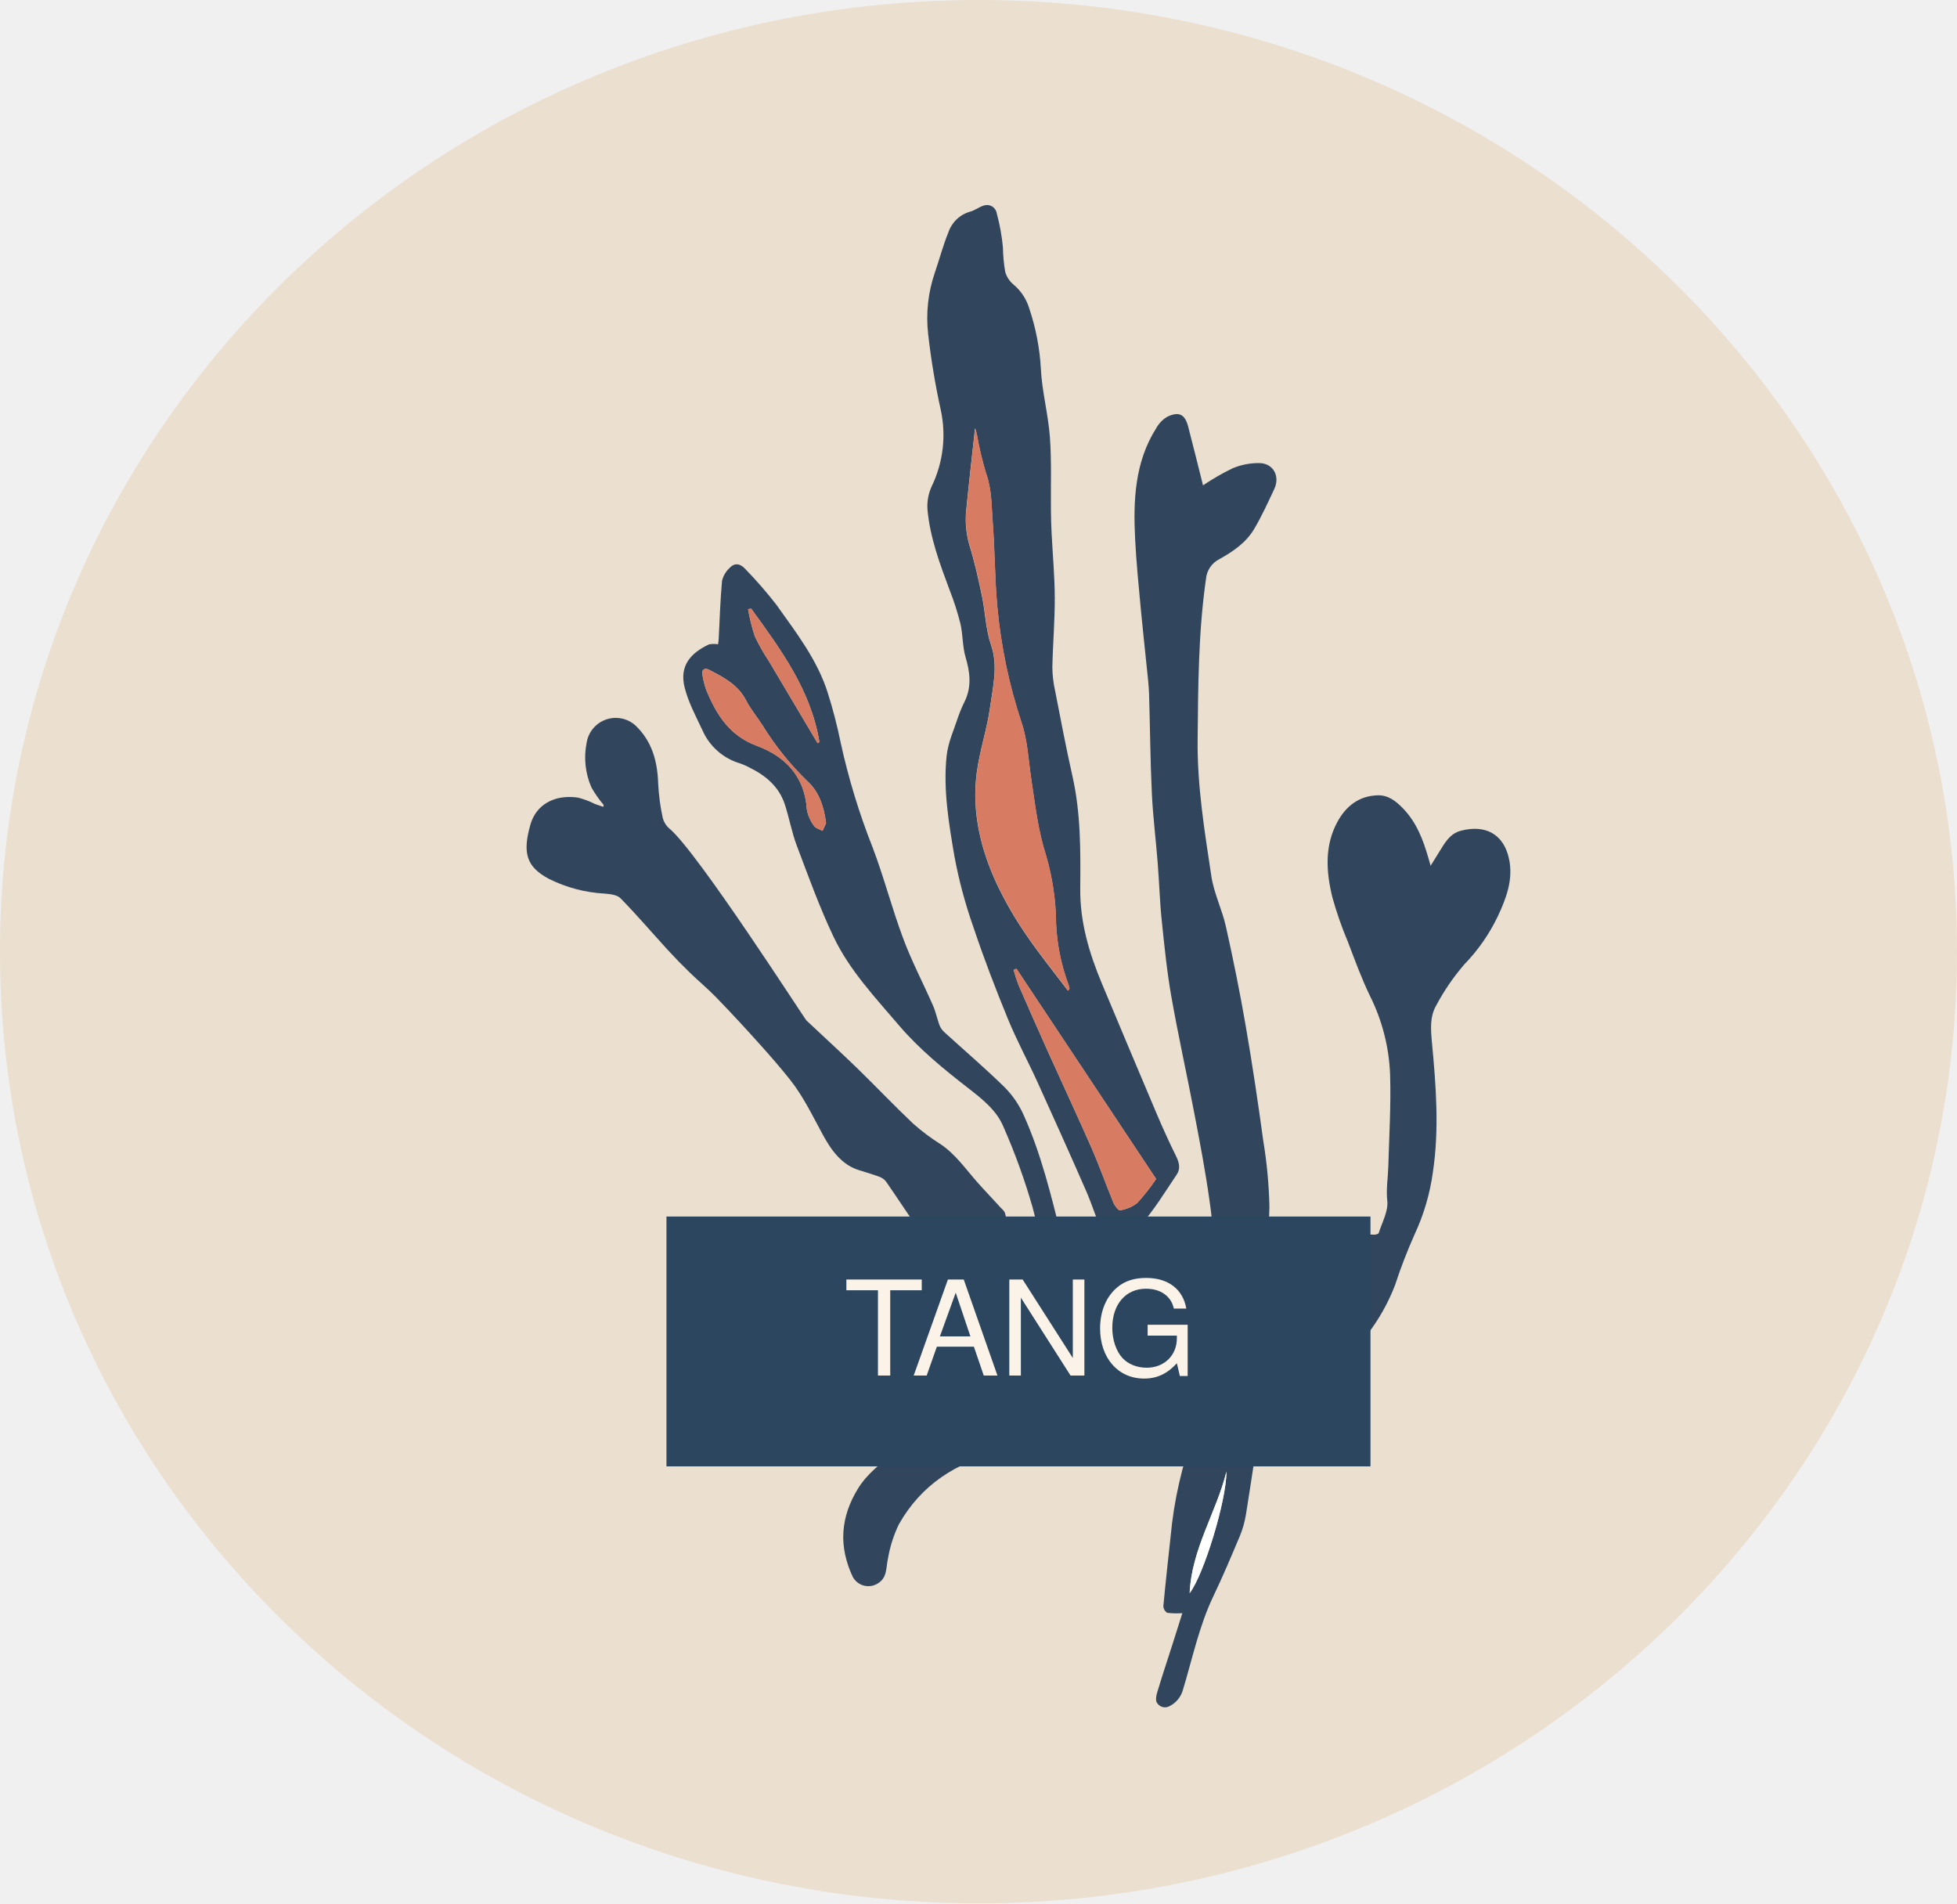
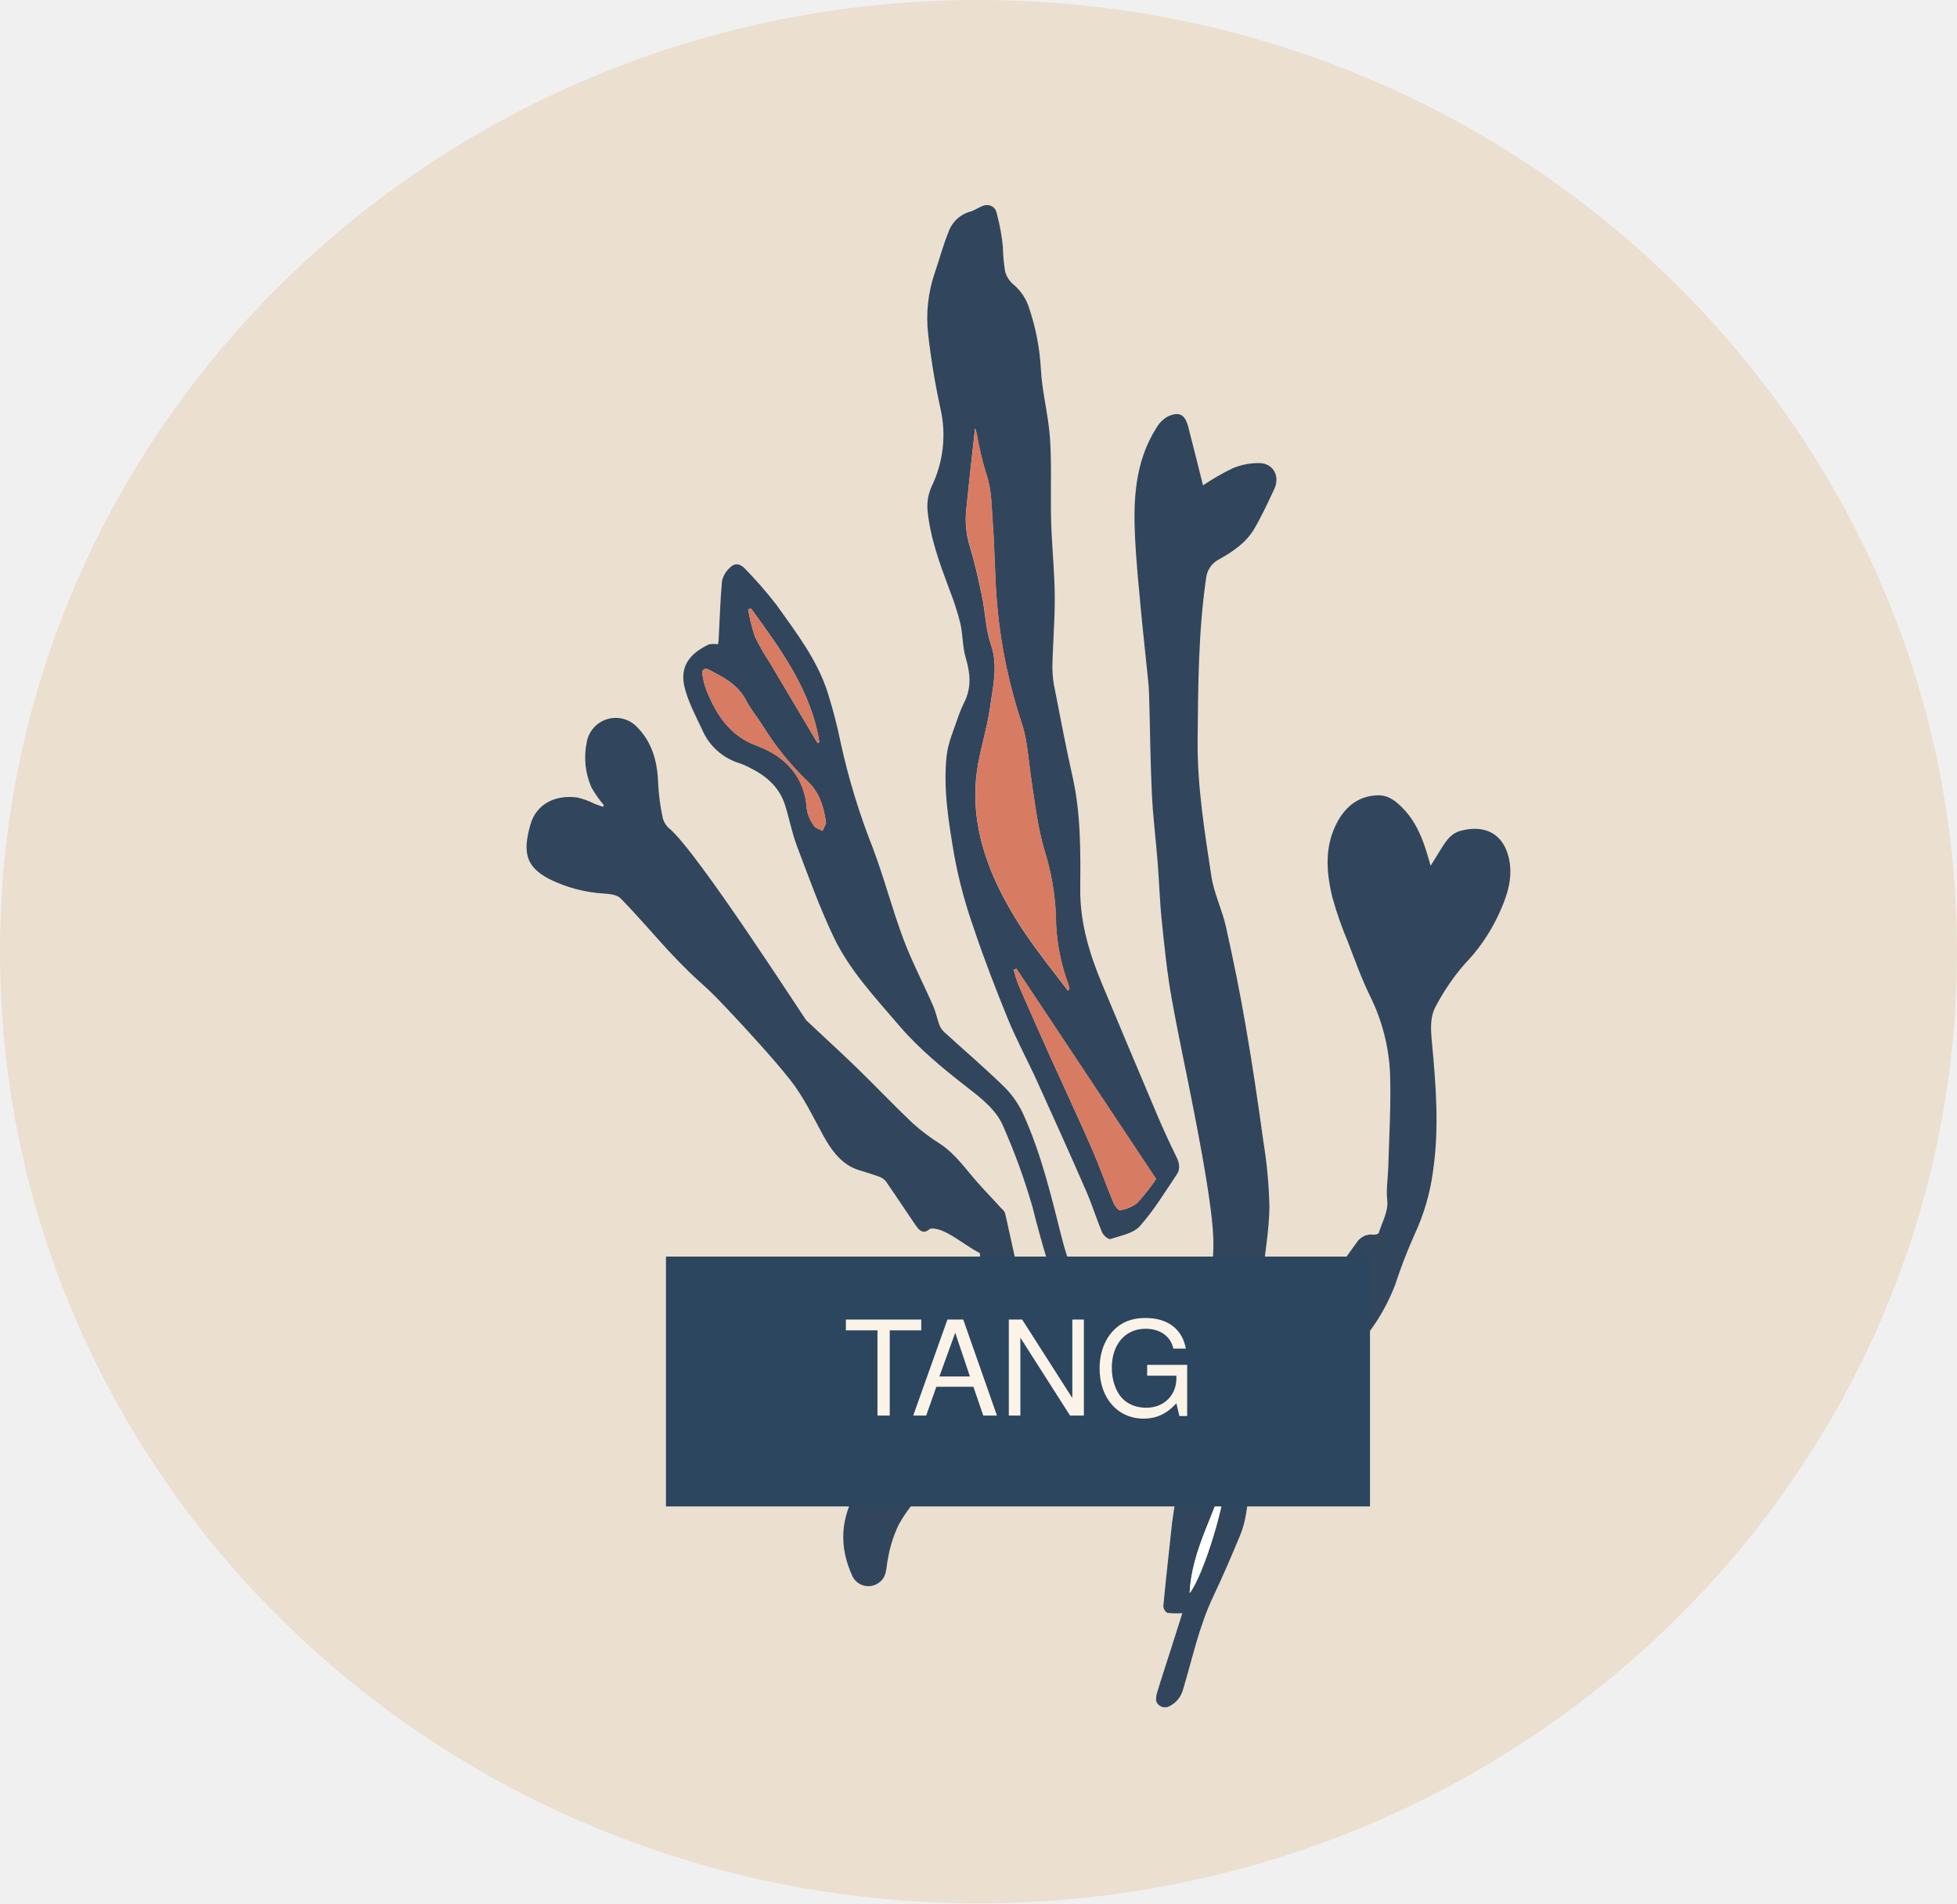
<svg xmlns="http://www.w3.org/2000/svg" width="430.866" height="419.003" viewBox="0 0 430.866 419.003">
-   <g id="Group_474" data-name="Group 474" transform="translate(-1319.616 -747.376)">
-     <path id="Path_492" data-name="Path 492" d="M215.433,0c118.98,0,215.433,93.8,215.433,209.5S334.414,419,215.433,419,0,325.206,0,209.5,96.453,0,215.433,0Z" transform="translate(1319.616 747.376)" fill="#ebdfd0" />
-     <g id="Group_466" data-name="Group 466" transform="translate(-145.6 132.5)">
-       <g id="Group_465" data-name="Group 465" transform="translate(39.75 78.241)">
-         <g id="c" transform="translate(1541.419 581.77)">
-           <path id="Path_256" data-name="Path 256" d="M176.3,130.51c.786-1.26,1.29-2.106,1.809-2.921,1.26-1.972,2.328-4.167,4.878-4.834,5.457-1.423,9.445.786,10.6,6.2.964,4.493-.578,8.6-2.447,12.589a39.91,39.91,0,0,1-7.414,10.661,49.136,49.136,0,0,0-6.153,8.986c-1.468,2.521-1.216,5.368-.949,8.259.89,9.49,1.631,18.979.193,28.528a47.566,47.566,0,0,1-4,13.6,113.056,113.056,0,0,0-4.315,11.18,43.4,43.4,0,0,1-9.208,14.487,36.606,36.606,0,0,1-13.968,9.935c-1.809.7-3.588,1.453-5.323,2.3a2.093,2.093,0,0,0-.875,1.364c-1.171,7.488-2.269,14.991-3.47,22.479a21.245,21.245,0,0,1-1.349,4.73c-1.868,4.448-3.751,8.9-5.827,13.241-3.143,6.583-4.6,13.7-6.7,20.625a5.694,5.694,0,0,1-2.891,3.529,2.063,2.063,0,0,1-2.773-.652c-.371-.415-.252-1.5-.044-2.18,1.082-3.6,2.269-7.162,3.41-10.735.771-2.4,1.527-4.819,2.18-6.88a17.93,17.93,0,0,1-3.321-.074,1.826,1.826,0,0,1-.86-1.483c.474-5.086,1.038-10.157,1.587-15.228a90.214,90.214,0,0,1,5.308-23.339,16.814,16.814,0,0,0,.519-1.676c.044-.148-.044-.341-.089-.652-5.842.682-11.7,1.142-17.467,2.091-8.645,1.423-17.274,2.966-25.815,4.908-9.564,2.18-17.393,7.206-22.3,15.94a28.2,28.2,0,0,0-2.372,7.473c-.474,2.017-.089,4.27-2.343,5.56a3.9,3.9,0,0,1-5.427-1.542c-3.143-6.717-2.713-13.122,1.216-19.484,1.987-3.2,4.878-5.279,7.577-7.7a49,49,0,0,0,5.961-6.658c3.336-4.3,6.7-8.6,9.668-13.167a40.077,40.077,0,0,0,3.974-8.822,15.2,15.2,0,0,0,.386-5.575c-.193-3.766-.7-7.5-.875-11.269a53.2,53.2,0,0,1,.356-6.509c.119-1.616,1.349-2.194,2.684-2.313a2.392,2.392,0,0,1,2.728,2c.652,2.862,1.26,5.738,1.9,8.6a15.354,15.354,0,0,0,.771,2.891c1.068,2.343.652,4.463-.208,6.806-1.2,3.292-1.9,6.761-2.891,10.127a26.768,26.768,0,0,1-5.9,10.913c-.875.949-1.6,2.017-2.713,3.44,2.106-.756,3.766-1.364,5.427-1.957,7.1-2.506,14.457-3.84,21.871-2.58,4.878.83,9.475-.445,14.19-.385,3.055.03,6.124.074,9.178.252,1.824.1,2.521-.623,2.55-2.372q.178-8.363.445-16.726a31.97,31.97,0,0,1,.445-5.976c1.216-5.471.578-10.913-.178-16.325-.9-6.45-2.12-12.856-3.351-19.246-1.631-8.541-3.529-17.037-5.041-25.607-.979-5.531-1.542-11.15-2.12-16.74-.445-4.241-.563-8.526-.9-12.781-.4-5.13-1.053-10.246-1.29-15.376-.341-7.266-.386-14.546-.608-21.812-.059-1.987-.326-3.989-.519-5.976-.415-4.2-.9-8.392-1.29-12.6-.474-5.145-.993-10.305-1.26-15.465-.43-8.541-.1-16.993,4.7-24.54a6.53,6.53,0,0,1,2.536-2.506c2.476-1.112,3.737-.4,4.433,2.209,1.142,4.359,2.209,8.748,3.277,12.974a52.693,52.693,0,0,1,6.48-3.737,14.5,14.5,0,0,1,6.109-1.157c2.98.148,4.389,2.98,3.1,5.709-1.394,2.966-2.758,5.961-4.419,8.778-1.779,3.01-4.656,4.982-7.651,6.643a5.379,5.379,0,0,0-2.966,4.389c-1.69,11.758-1.72,23.576-1.839,35.423-.1,10.157,1.527,20.062,3.025,30,.578,3.8,2.387,7.384,3.218,11.15,1.631,7.3,3.114,14.62,4.374,21.975,1.453,8.392,2.7,16.815,3.855,25.252a101.911,101.911,0,0,1,1.335,14.353c-.044,5.012-.964,10.009-1.453,15.02-.119,1.2.089,14.442.089,15.821,2-1.379,3.87-14.116,6.2-13.063.326.148,1.186-.445,1.542-.89a7.406,7.406,0,0,1,6.687-2.847c1.631.119,2.432-.89,3.232-2.031.964-1.394,1.942-2.8,2.966-4.167a3.766,3.766,0,0,1,3.662-1.661c.386.044,1.068-.148,1.142-.371.741-2.358,2.135-4.819,1.883-7.088-.282-2.58.148-5,.222-7.473.193-6.761.608-13.523.4-20.284a42.366,42.366,0,0,0-4.419-17.319c-1.868-3.855-3.336-7.9-4.863-11.907a80.814,80.814,0,0,1-3.425-9.8c-1.379-5.62-1.779-11.358,1.127-16.681,1.868-3.4,4.7-5.694,8.867-5.8,2.343-.059,3.989,1.29,5.471,2.8,3.025,3.069,4.522,6.969,5.679,11.032.1.386.222.771.5,1.72ZM131.371,263.841c-2.209,8.971-7.666,16.963-8.1,26.749C126.389,286.586,131.386,270.231,131.371,263.841Z" transform="translate(22.697 14.985)" fill="#31465c" />
-           <path id="Path_257" data-name="Path 257" d="M76.134,9.421a36.375,36.375,0,0,0,.5,5.264A5.623,5.623,0,0,0,78.462,17.5a11.035,11.035,0,0,1,3.5,5.353,50.071,50.071,0,0,1,2.521,13.078c.237,5.086,1.631,10.112,2,15.2.386,5.323.163,10.691.222,16.029.015,1.69.059,3.381.148,5.056.237,4.745.682,9.49.7,14.249.015,5.116-.43,10.216-.534,15.332a24.53,24.53,0,0,0,.593,5.071c1.231,6.287,2.417,12.589,3.826,18.831,1.853,8.185,1.794,16.474,1.72,24.762-.074,7.414,1.987,14.279,4.8,21q5.961,14.257,11.981,28.469c1.349,3.188,2.788,6.361,4.33,9.475.7,1.394.993,2.758.148,4-2.61,3.885-5.056,7.933-8.155,11.4-1.438,1.6-4.211,2.076-6.45,2.817-.43.133-1.557-.786-1.824-1.438-1.275-3.025-2.239-6.2-3.559-9.208-3.5-8.022-7.1-16-10.72-23.976-2.106-4.626-4.537-9.1-6.465-13.8-2.728-6.672-5.323-13.4-7.607-20.24a104.421,104.421,0,0,1-4.181-15.6c-1.231-7.266-2.491-14.65-1.72-22.049.311-3.025,1.676-5.946,2.639-8.9a32.576,32.576,0,0,1,1.468-3.4c1.409-3.129,1.038-6.183.089-9.4-.712-2.387-.593-5.012-1.157-7.458a59,59,0,0,0-2.343-7.31c-2.165-5.8-4.345-11.6-4.908-17.808a10.569,10.569,0,0,1,.919-5.086,25.967,25.967,0,0,0,1.972-17.007A163.947,163.947,0,0,1,59.675,28.43a30.951,30.951,0,0,1,1.483-13.582c1.008-2.936,1.794-5.961,2.966-8.822a7.078,7.078,0,0,1,4.789-4.567c1.068-.282,2-1.053,3.069-1.364a2.171,2.171,0,0,1,2.8,1.75,44.376,44.376,0,0,1,1.364,7.562ZM90.472,172.926c.252-.326.326-.386.311-.415a7.551,7.551,0,0,0-.208-.83,44.305,44.305,0,0,1-2.743-13.375A55.574,55.574,0,0,0,85.624,143.2c-1.779-5.516-2.387-11.121-3.247-16.726-.638-4.181-.8-8.541-2.135-12.485A114.047,114.047,0,0,1,74.9,88.5c-.593-6.2-.534-12.455-1.023-18.668-.282-3.6-.178-7.236-1.468-10.765a73.572,73.572,0,0,1-2.046-8.7c-.089-.386-.222-.756-.371-1.216-.638,5.887-1.3,11.61-1.868,17.334a20.576,20.576,0,0,0,.608,8.318c1.157,3.692,1.987,7.488,2.788,11.284.741,3.559.816,7.325,1.987,10.72,1.6,4.671.43,9.134-.178,13.6-.667,4.923-2.328,9.7-2.966,14.62-1.1,8.57.845,16.77,4.463,24.51a80.439,80.439,0,0,0,6.317,10.958c2.877,4.256,6.139,8.274,9.3,12.455Zm-11.358-4.8c-.208.074-.415.148-.623.237a33.786,33.786,0,0,0,1.053,3.277q3.27,7.518,6.628,15.006c3.143,6.969,6.391,13.894,9.46,20.892,1.75,3.989,3.188,8.1,4.849,12.114.282.667,1.1,1.72,1.453,1.646a8.214,8.214,0,0,0,3.781-1.616,45.25,45.25,0,0,0,4.152-5.279Q94.52,191.312,79.114,168.122Z" transform="translate(28.721 0)" fill="#31465c" />
-           <path id="Path_258" data-name="Path 258" d="M16.986,95.351a24.919,24.919,0,0,1-2.728-3.9,16.429,16.429,0,0,1-1.053-9.831,6.483,6.483,0,0,1,10.75-3.8c3.588,3.4,4.849,7.785,5,12.8a46.378,46.378,0,0,0,1.008,7.547,4.6,4.6,0,0,0,1.512,2.387c6.2,5.19,29.7,41.829,30.145,42.229,3.692,3.485,7.444,6.88,11.091,10.424,4.152,4.033,8.155,8.259,12.351,12.233a45.915,45.915,0,0,0,6.109,4.582c3.232,2.165,5.471,5.427,8.037,8.333,1.483,1.69,4.181,4.493,5.664,6.183,1.112,1.275-.015,1.631-.875,3.44-.682,1.453-.267,6.984-1.587,6.85-3.8-.341-9.075-6.079-12.87-6.257-.282,0-.652-.044-.845.133-1.512,1.29-2.4.089-3.2-1.082-2.135-3.114-4.211-6.287-6.361-9.386a3.142,3.142,0,0,0-1.483-1.068c-1.468-.549-2.966-.993-4.463-1.453-3.8-1.171-6.065-4.3-7.962-7.77-2.269-4.152-4.3-8.452-7.221-12.129-2.135-2.684-4.389-5.279-6.672-7.814-3.143-3.5-6.331-6.954-9.594-10.32-1.9-1.957-3.989-3.677-5.931-5.575q-2.447-2.38-4.76-4.893c-3.455-3.781-6.791-7.681-10.35-11.328-.786-.8-2.283-.949-3.47-1.053a31.214,31.214,0,0,1-12.351-3.262C-.021,108.948-.97,105.953.824,99.651c1.29-4.522,5.412-6.672,10.454-5.961A18.754,18.754,0,0,1,15.044,95.1c.608.222,1.216.43,1.824.638.03-.133.044-.267.074-.415Z" transform="translate(0 36.754)" fill="#31465c" />
-           <path id="Path_259" data-name="Path 259" d="M109.219,221.991a20.9,20.9,0,0,1-1.72-3.025,243.018,243.018,0,0,1-7.355-24.11,138.536,138.536,0,0,0-6.406-17.689c-1.512-3.662-4.7-6.139-7.77-8.526-5.442-4.226-10.795-8.6-15.243-13.819-5.234-6.139-10.884-12.114-14.383-19.469-3.1-6.509-5.546-13.33-8.1-20.077-1.112-2.936-1.661-6.094-2.639-9.089-1.275-3.87-4.152-6.317-7.7-8.066a14.621,14.621,0,0,0-2.269-.993,13.043,13.043,0,0,1-8.185-7.3c-1.438-3.055-3.084-6.109-3.9-9.356-1.2-4.745,1.26-7.577,5.338-9.5a5.592,5.592,0,0,1,2.017-.03c.059-.445.133-.875.148-1.3.222-4.226.341-8.452.727-12.663a5.637,5.637,0,0,1,1.69-2.862c1.171-1.246,2.432-.875,3.485.311a91.9,91.9,0,0,1,6.806,7.829c4.345,6.124,9.015,12.114,11.314,19.424A107.407,107.407,0,0,1,57.9,92.6a149.192,149.192,0,0,0,7.043,23.087c2.506,6.584,4.256,13.449,6.732,20.047,1.883,5.056,4.419,9.86,6.584,14.813.593,1.364.875,2.847,1.394,4.241a4.156,4.156,0,0,0,1.053,1.527c4.448,4.063,9.045,7.977,13.345,12.2a20.621,20.621,0,0,1,4.2,6.2c3.811,8.511,5.976,17.541,8.244,26.556,1.246,4.952,3.084,9.742,4.7,14.59.9,2.728,1.127,4.359-1.972,6.124ZM54.683,110.279c-.474-3.648-1.542-6.806-4.018-9.119a62.713,62.713,0,0,1-9.92-12.292c-1.2-1.883-2.669-3.618-3.677-5.59-1.794-3.485-5.012-5.1-8.229-6.761-.816-.415-1.587-.044-1.379,1.053a16.931,16.931,0,0,0,.9,3.559C30.6,86.5,33.42,91.063,39.469,93.3c6.2,2.3,10.542,6.732,10.987,13.983a8.328,8.328,0,0,0,1.587,3.633c.341.534,1.231.741,1.868,1.1.3-.638.578-1.29.786-1.735ZM38.194,63.1c-.222.03-.445.074-.682.1a41.894,41.894,0,0,0,1.483,5.976,42.9,42.9,0,0,0,3.114,5.5q5.338,9.03,10.706,18.03c.133-.074.267-.163.4-.237-1.853-11.4-8.481-20.358-15.02-29.374Z" transform="translate(11.235 25.755)" fill="#31465c" />
-           <path id="Path_261" data-name="Path 261" d="M106.536,188.04c0,6.391-5,22.731-8.1,26.749.445-9.786,5.887-17.778,8.1-26.749Z" transform="translate(47.533 90.785)" fill="#fff" />
-           <path id="Path_262" data-name="Path 262" d="M87.7,156.926c-3.158-4.2-6.406-8.2-9.3-12.455a81.35,81.35,0,0,1-6.317-10.958c-3.633-7.74-5.56-15.94-4.463-24.51.623-4.923,2.283-9.712,2.966-14.62.608-4.478,1.779-8.926.178-13.6-1.171-3.4-1.231-7.162-1.987-10.72-.8-3.8-1.631-7.592-2.788-11.284a20.577,20.577,0,0,1-.608-8.318c.549-5.723,1.216-11.447,1.868-17.334.133.46.282.83.371,1.216a74.267,74.267,0,0,0,2.046,8.7c1.29,3.529,1.186,7.177,1.468,10.765.489,6.213.43,12.47,1.023,18.668A113.226,113.226,0,0,0,77.5,97.972c1.334,3.959,1.5,8.3,2.135,12.485.86,5.62,1.468,11.225,3.247,16.726a55.574,55.574,0,0,1,2.209,15.109,44.761,44.761,0,0,0,2.743,13.375,7.55,7.55,0,0,1,.208.83c0,.03-.059.089-.311.415Z" transform="translate(31.497 15.999)" fill="#d87b63" />
-           <path id="Path_263" data-name="Path 263" d="M72.923,113.38q15.391,23.176,30.753,46.277a45.248,45.248,0,0,1-4.152,5.279,8.372,8.372,0,0,1-3.781,1.616c-.356.074-1.171-.979-1.453-1.646-1.661-4.018-3.114-8.14-4.849-12.114-3.069-7-6.317-13.923-9.46-20.892q-3.358-7.473-6.628-15.006a31.23,31.23,0,0,1-1.053-3.277c.208-.074.415-.148.623-.237Z" transform="translate(34.913 54.742)" fill="#d87b63" />
-           <path id="Path_264" data-name="Path 264" d="M53.329,102.789c-.208.445-.489,1.1-.786,1.735-.638-.356-1.527-.549-1.868-1.1a8.69,8.69,0,0,1-1.587-3.633C48.629,92.544,44.3,88.11,38.1,85.812,32.052,83.573,29.234,79.006,27,73.638a18.154,18.154,0,0,1-.9-3.559c-.208-1.112.578-1.483,1.379-1.053,3.2,1.661,6.435,3.277,8.229,6.761,1.008,1.972,2.491,3.707,3.677,5.59A62.282,62.282,0,0,0,49.3,93.67c2.476,2.313,3.544,5.471,4.018,9.119Z" transform="translate(12.588 33.245)" fill="#d87b63" />
-           <path id="Path_265" data-name="Path 265" d="M33.552,59.92c6.539,9.015,13.167,17.986,15.02,29.374-.133.074-.267.163-.4.237q-5.36-9.008-10.706-18.03A41.407,41.407,0,0,1,34.353,66a41.894,41.894,0,0,1-1.483-5.976C33.092,59.994,33.315,59.95,33.552,59.92Z" transform="translate(15.877 28.933)" fill="#d87b63" />
-         </g>
+   <defs>
+     <style>.a{fill:#ebdfd0;}.b{fill:#31465c;}.c{fill:#fff;}.d{fill:#d87b63;}.e{fill:#2b465e;}.f{fill:#fbf2e8;font-size:29px;font-family:Helvetica;}</style>
+   </defs>
+   <g transform="translate(-1305.374 -747.376)">
+     <path class="a" d="M215.433,0c118.98,0,215.433,93.8,215.433,209.5S334.414,419,215.433,419,0,325.206,0,209.5,96.453,0,215.433,0Z" transform="translate(1305.374 747.376)" />
+     <g transform="translate(-120.093 210.741)">
+       <g transform="translate(1541.419 581.77)">
+         <path class="b" d="M176.3,130.51c.786-1.26,1.29-2.106,1.809-2.921,1.26-1.972,2.328-4.167,4.878-4.834,5.457-1.423,9.445.786,10.6,6.2.964,4.493-.578,8.6-2.447,12.589a39.91,39.91,0,0,1-7.414,10.661,49.136,49.136,0,0,0-6.153,8.986c-1.468,2.521-1.216,5.368-.949,8.259.89,9.49,1.631,18.979.193,28.528a47.566,47.566,0,0,1-4,13.6,113.056,113.056,0,0,0-4.315,11.18,43.4,43.4,0,0,1-9.208,14.487,36.606,36.606,0,0,1-13.968,9.935c-1.809.7-3.588,1.453-5.323,2.3a2.093,2.093,0,0,0-.875,1.364c-1.171,7.488-2.269,14.991-3.47,22.479a21.245,21.245,0,0,1-1.349,4.73c-1.868,4.448-3.751,8.9-5.827,13.241-3.143,6.583-4.6,13.7-6.7,20.625a5.694,5.694,0,0,1-2.891,3.529,2.063,2.063,0,0,1-2.773-.652c-.371-.415-.252-1.5-.044-2.18,1.082-3.6,2.269-7.162,3.41-10.735.771-2.4,1.527-4.819,2.18-6.88a17.93,17.93,0,0,1-3.321-.074,1.826,1.826,0,0,1-.86-1.483c.474-5.086,1.038-10.157,1.587-15.228a90.214,90.214,0,0,1,5.308-23.339,16.814,16.814,0,0,0,.519-1.676c.044-.148-.044-.341-.089-.652-5.842.682-11.7,1.142-17.467,2.091-8.645,1.423-17.274,2.966-25.815,4.908-9.564,2.18-17.393,7.206-22.3,15.94a28.2,28.2,0,0,0-2.372,7.473c-.474,2.017-.089,4.27-2.343,5.56a3.9,3.9,0,0,1-5.427-1.542c-3.143-6.717-2.713-13.122,1.216-19.484,1.987-3.2,4.878-5.279,7.577-7.7a49,49,0,0,0,5.961-6.658c3.336-4.3,6.7-8.6,9.668-13.167a40.077,40.077,0,0,0,3.974-8.822,15.2,15.2,0,0,0,.386-5.575c-.193-3.766-.7-7.5-.875-11.269a53.2,53.2,0,0,1,.356-6.509c.119-1.616,1.349-2.194,2.684-2.313a2.392,2.392,0,0,1,2.728,2c.652,2.862,1.26,5.738,1.9,8.6a15.354,15.354,0,0,0,.771,2.891c1.068,2.343.652,4.463-.208,6.806-1.2,3.292-1.9,6.761-2.891,10.127a26.768,26.768,0,0,1-5.9,10.913c-.875.949-1.6,2.017-2.713,3.44,2.106-.756,3.766-1.364,5.427-1.957,7.1-2.506,14.457-3.84,21.871-2.58,4.878.83,9.475-.445,14.19-.385,3.055.03,6.124.074,9.178.252,1.824.1,2.521-.623,2.55-2.372q.178-8.363.445-16.726a31.97,31.97,0,0,1,.445-5.976c1.216-5.471.578-10.913-.178-16.325-.9-6.45-2.12-12.856-3.351-19.246-1.631-8.541-3.529-17.037-5.041-25.607-.979-5.531-1.542-11.15-2.12-16.74-.445-4.241-.563-8.526-.9-12.781-.4-5.13-1.053-10.246-1.29-15.376-.341-7.266-.386-14.546-.608-21.812-.059-1.987-.326-3.989-.519-5.976-.415-4.2-.9-8.392-1.29-12.6-.474-5.145-.993-10.305-1.26-15.465-.43-8.541-.1-16.993,4.7-24.54a6.53,6.53,0,0,1,2.536-2.506c2.476-1.112,3.737-.4,4.433,2.209,1.142,4.359,2.209,8.748,3.277,12.974a52.693,52.693,0,0,1,6.48-3.737,14.5,14.5,0,0,1,6.109-1.157c2.98.148,4.389,2.98,3.1,5.709-1.394,2.966-2.758,5.961-4.419,8.778-1.779,3.01-4.656,4.982-7.651,6.643a5.379,5.379,0,0,0-2.966,4.389c-1.69,11.758-1.72,23.576-1.839,35.423-.1,10.157,1.527,20.062,3.025,30,.578,3.8,2.387,7.384,3.218,11.15,1.631,7.3,3.114,14.62,4.374,21.975,1.453,8.392,2.7,16.815,3.855,25.252a101.911,101.911,0,0,1,1.335,14.353c-.044,5.012-.964,10.009-1.453,15.02-.119,1.2.089,14.442.089,15.821,2-1.379,3.87-14.116,6.2-13.063.326.148,1.186-.445,1.542-.89a7.406,7.406,0,0,1,6.687-2.847c1.631.119,2.432-.89,3.232-2.031.964-1.394,1.942-2.8,2.966-4.167a3.766,3.766,0,0,1,3.662-1.661c.386.044,1.068-.148,1.142-.371.741-2.358,2.135-4.819,1.883-7.088-.282-2.58.148-5,.222-7.473.193-6.761.608-13.523.4-20.284a42.366,42.366,0,0,0-4.419-17.319c-1.868-3.855-3.336-7.9-4.863-11.907a80.814,80.814,0,0,1-3.425-9.8c-1.379-5.62-1.779-11.358,1.127-16.681,1.868-3.4,4.7-5.694,8.867-5.8,2.343-.059,3.989,1.29,5.471,2.8,3.025,3.069,4.522,6.969,5.679,11.032.1.386.222.771.5,1.72ZM131.371,263.841c-2.209,8.971-7.666,16.963-8.1,26.749C126.389,286.586,131.386,270.231,131.371,263.841Z" transform="translate(22.697 14.985)" />
+         <path class="b" d="M76.134,9.421a36.375,36.375,0,0,0,.5,5.264A5.623,5.623,0,0,0,78.462,17.5a11.035,11.035,0,0,1,3.5,5.353,50.071,50.071,0,0,1,2.521,13.078c.237,5.086,1.631,10.112,2,15.2.386,5.323.163,10.691.222,16.029.015,1.69.059,3.381.148,5.056.237,4.745.682,9.49.7,14.249.015,5.116-.43,10.216-.534,15.332a24.53,24.53,0,0,0,.593,5.071c1.231,6.287,2.417,12.589,3.826,18.831,1.853,8.185,1.794,16.474,1.72,24.762-.074,7.414,1.987,14.279,4.8,21q5.961,14.257,11.981,28.469c1.349,3.188,2.788,6.361,4.33,9.475.7,1.394.993,2.758.148,4-2.61,3.885-5.056,7.933-8.155,11.4-1.438,1.6-4.211,2.076-6.45,2.817-.43.133-1.557-.786-1.824-1.438-1.275-3.025-2.239-6.2-3.559-9.208-3.5-8.022-7.1-16-10.72-23.976-2.106-4.626-4.537-9.1-6.465-13.8-2.728-6.672-5.323-13.4-7.607-20.24a104.421,104.421,0,0,1-4.181-15.6c-1.231-7.266-2.491-14.65-1.72-22.049.311-3.025,1.676-5.946,2.639-8.9a32.576,32.576,0,0,1,1.468-3.4c1.409-3.129,1.038-6.183.089-9.4-.712-2.387-.593-5.012-1.157-7.458a59,59,0,0,0-2.343-7.31c-2.165-5.8-4.345-11.6-4.908-17.808a10.569,10.569,0,0,1,.919-5.086,25.967,25.967,0,0,0,1.972-17.007A163.947,163.947,0,0,1,59.675,28.43a30.951,30.951,0,0,1,1.483-13.582c1.008-2.936,1.794-5.961,2.966-8.822a7.078,7.078,0,0,1,4.789-4.567c1.068-.282,2-1.053,3.069-1.364a2.171,2.171,0,0,1,2.8,1.75,44.376,44.376,0,0,1,1.364,7.562ZM90.472,172.926c.252-.326.326-.386.311-.415a7.551,7.551,0,0,0-.208-.83,44.305,44.305,0,0,1-2.743-13.375A55.574,55.574,0,0,0,85.624,143.2c-1.779-5.516-2.387-11.121-3.247-16.726-.638-4.181-.8-8.541-2.135-12.485A114.047,114.047,0,0,1,74.9,88.5c-.593-6.2-.534-12.455-1.023-18.668-.282-3.6-.178-7.236-1.468-10.765a73.572,73.572,0,0,1-2.046-8.7c-.089-.386-.222-.756-.371-1.216-.638,5.887-1.3,11.61-1.868,17.334a20.576,20.576,0,0,0,.608,8.318c1.157,3.692,1.987,7.488,2.788,11.284.741,3.559.816,7.325,1.987,10.72,1.6,4.671.43,9.134-.178,13.6-.667,4.923-2.328,9.7-2.966,14.62-1.1,8.57.845,16.77,4.463,24.51a80.439,80.439,0,0,0,6.317,10.958c2.877,4.256,6.139,8.274,9.3,12.455Zm-11.358-4.8c-.208.074-.415.148-.623.237a33.786,33.786,0,0,0,1.053,3.277q3.27,7.518,6.628,15.006c3.143,6.969,6.391,13.894,9.46,20.892,1.75,3.989,3.188,8.1,4.849,12.114.282.667,1.1,1.72,1.453,1.646a8.214,8.214,0,0,0,3.781-1.616,45.25,45.25,0,0,0,4.152-5.279Q94.52,191.312,79.114,168.122Z" transform="translate(28.721 0)" />
+         <path class="b" d="M16.986,95.351a24.919,24.919,0,0,1-2.728-3.9,16.429,16.429,0,0,1-1.053-9.831,6.483,6.483,0,0,1,10.75-3.8c3.588,3.4,4.849,7.785,5,12.8a46.378,46.378,0,0,0,1.008,7.547,4.6,4.6,0,0,0,1.512,2.387c6.2,5.19,29.7,41.829,30.145,42.229,3.692,3.485,7.444,6.88,11.091,10.424,4.152,4.033,8.155,8.259,12.351,12.233a45.915,45.915,0,0,0,6.109,4.582c3.232,2.165,5.471,5.427,8.037,8.333,1.483,1.69,4.181,4.493,5.664,6.183,1.112,1.275-.015,1.631-.875,3.44-.682,1.453-.267,6.984-1.587,6.85-3.8-.341-9.075-6.079-12.87-6.257-.282,0-.652-.044-.845.133-1.512,1.29-2.4.089-3.2-1.082-2.135-3.114-4.211-6.287-6.361-9.386a3.142,3.142,0,0,0-1.483-1.068c-1.468-.549-2.966-.993-4.463-1.453-3.8-1.171-6.065-4.3-7.962-7.77-2.269-4.152-4.3-8.452-7.221-12.129-2.135-2.684-4.389-5.279-6.672-7.814-3.143-3.5-6.331-6.954-9.594-10.32-1.9-1.957-3.989-3.677-5.931-5.575q-2.447-2.38-4.76-4.893c-3.455-3.781-6.791-7.681-10.35-11.328-.786-.8-2.283-.949-3.47-1.053a31.214,31.214,0,0,1-12.351-3.262C-.021,108.948-.97,105.953.824,99.651c1.29-4.522,5.412-6.672,10.454-5.961A18.754,18.754,0,0,1,15.044,95.1c.608.222,1.216.43,1.824.638.03-.133.044-.267.074-.415Z" transform="translate(0 36.754)" />
+         <path class="b" d="M109.219,221.991a20.9,20.9,0,0,1-1.72-3.025,243.018,243.018,0,0,1-7.355-24.11,138.536,138.536,0,0,0-6.406-17.689c-1.512-3.662-4.7-6.139-7.77-8.526-5.442-4.226-10.795-8.6-15.243-13.819-5.234-6.139-10.884-12.114-14.383-19.469-3.1-6.509-5.546-13.33-8.1-20.077-1.112-2.936-1.661-6.094-2.639-9.089-1.275-3.87-4.152-6.317-7.7-8.066a14.621,14.621,0,0,0-2.269-.993,13.043,13.043,0,0,1-8.185-7.3c-1.438-3.055-3.084-6.109-3.9-9.356-1.2-4.745,1.26-7.577,5.338-9.5a5.592,5.592,0,0,1,2.017-.03c.059-.445.133-.875.148-1.3.222-4.226.341-8.452.727-12.663a5.637,5.637,0,0,1,1.69-2.862c1.171-1.246,2.432-.875,3.485.311a91.9,91.9,0,0,1,6.806,7.829c4.345,6.124,9.015,12.114,11.314,19.424A107.407,107.407,0,0,1,57.9,92.6a149.192,149.192,0,0,0,7.043,23.087c2.506,6.584,4.256,13.449,6.732,20.047,1.883,5.056,4.419,9.86,6.584,14.813.593,1.364.875,2.847,1.394,4.241a4.156,4.156,0,0,0,1.053,1.527c4.448,4.063,9.045,7.977,13.345,12.2a20.621,20.621,0,0,1,4.2,6.2c3.811,8.511,5.976,17.541,8.244,26.556,1.246,4.952,3.084,9.742,4.7,14.59.9,2.728,1.127,4.359-1.972,6.124ZM54.683,110.279c-.474-3.648-1.542-6.806-4.018-9.119a62.713,62.713,0,0,1-9.92-12.292c-1.2-1.883-2.669-3.618-3.677-5.59-1.794-3.485-5.012-5.1-8.229-6.761-.816-.415-1.587-.044-1.379,1.053a16.931,16.931,0,0,0,.9,3.559C30.6,86.5,33.42,91.063,39.469,93.3c6.2,2.3,10.542,6.732,10.987,13.983a8.328,8.328,0,0,0,1.587,3.633c.341.534,1.231.741,1.868,1.1.3-.638.578-1.29.786-1.735ZM38.194,63.1c-.222.03-.445.074-.682.1a41.894,41.894,0,0,0,1.483,5.976,42.9,42.9,0,0,0,3.114,5.5q5.338,9.03,10.706,18.03c.133-.074.267-.163.4-.237-1.853-11.4-8.481-20.358-15.02-29.374Z" transform="translate(11.235 25.755)" />
+         <path class="c" d="M106.536,188.04c0,6.391-5,22.731-8.1,26.749.445-9.786,5.887-17.778,8.1-26.749Z" transform="translate(47.533 90.785)" />
+         <path class="d" d="M87.7,156.926c-3.158-4.2-6.406-8.2-9.3-12.455a81.35,81.35,0,0,1-6.317-10.958c-3.633-7.74-5.56-15.94-4.463-24.51.623-4.923,2.283-9.712,2.966-14.62.608-4.478,1.779-8.926.178-13.6-1.171-3.4-1.231-7.162-1.987-10.72-.8-3.8-1.631-7.592-2.788-11.284a20.577,20.577,0,0,1-.608-8.318c.549-5.723,1.216-11.447,1.868-17.334.133.46.282.83.371,1.216a74.267,74.267,0,0,0,2.046,8.7c1.29,3.529,1.186,7.177,1.468,10.765.489,6.213.43,12.47,1.023,18.668A113.226,113.226,0,0,0,77.5,97.972c1.334,3.959,1.5,8.3,2.135,12.485.86,5.62,1.468,11.225,3.247,16.726a55.574,55.574,0,0,1,2.209,15.109,44.761,44.761,0,0,0,2.743,13.375,7.55,7.55,0,0,1,.208.83c0,.03-.059.089-.311.415Z" transform="translate(31.497 15.999)" />
+         <path class="d" d="M72.923,113.38q15.391,23.176,30.753,46.277a45.248,45.248,0,0,1-4.152,5.279,8.372,8.372,0,0,1-3.781,1.616c-.356.074-1.171-.979-1.453-1.646-1.661-4.018-3.114-8.14-4.849-12.114-3.069-7-6.317-13.923-9.46-20.892q-3.358-7.473-6.628-15.006a31.23,31.23,0,0,1-1.053-3.277c.208-.074.415-.148.623-.237Z" transform="translate(34.913 54.742)" />
+         <path class="d" d="M53.329,102.789c-.208.445-.489,1.1-.786,1.735-.638-.356-1.527-.549-1.868-1.1a8.69,8.69,0,0,1-1.587-3.633C48.629,92.544,44.3,88.11,38.1,85.812,32.052,83.573,29.234,79.006,27,73.638a18.154,18.154,0,0,1-.9-3.559c-.208-1.112.578-1.483,1.379-1.053,3.2,1.661,6.435,3.277,8.229,6.761,1.008,1.972,2.491,3.707,3.677,5.59A62.282,62.282,0,0,0,49.3,93.67c2.476,2.313,3.544,5.471,4.018,9.119Z" transform="translate(12.588 33.245)" />
+         <path class="d" d="M33.552,59.92c6.539,9.015,13.167,17.986,15.02,29.374-.133.074-.267.163-.4.237q-5.36-9.008-10.706-18.03A41.407,41.407,0,0,1,34.353,66a41.894,41.894,0,0,1-1.483-5.976C33.092,59.994,33.315,59.95,33.552,59.92Z" transform="translate(15.877 28.933)" />
      </g>
-       <rect id="Rectangle_559" data-name="Rectangle 559" width="155" height="55" transform="translate(1611.95 882.683)" fill="#2b465e" />
-       <text id="TANG" transform="translate(1650.95 917.683)" fill="#fbf2e8" font-size="29" font-family="Helvetica">
+     </g>
+     <g transform="translate(0 9)">
+       <rect class="e" width="155" height="55" transform="translate(1452 1015)" />
+       <text class="f" transform="translate(1491 1050)">
        <tspan x="0" y="0">TANG</tspan>
      </text>
    </g>
  </g>
</svg>
